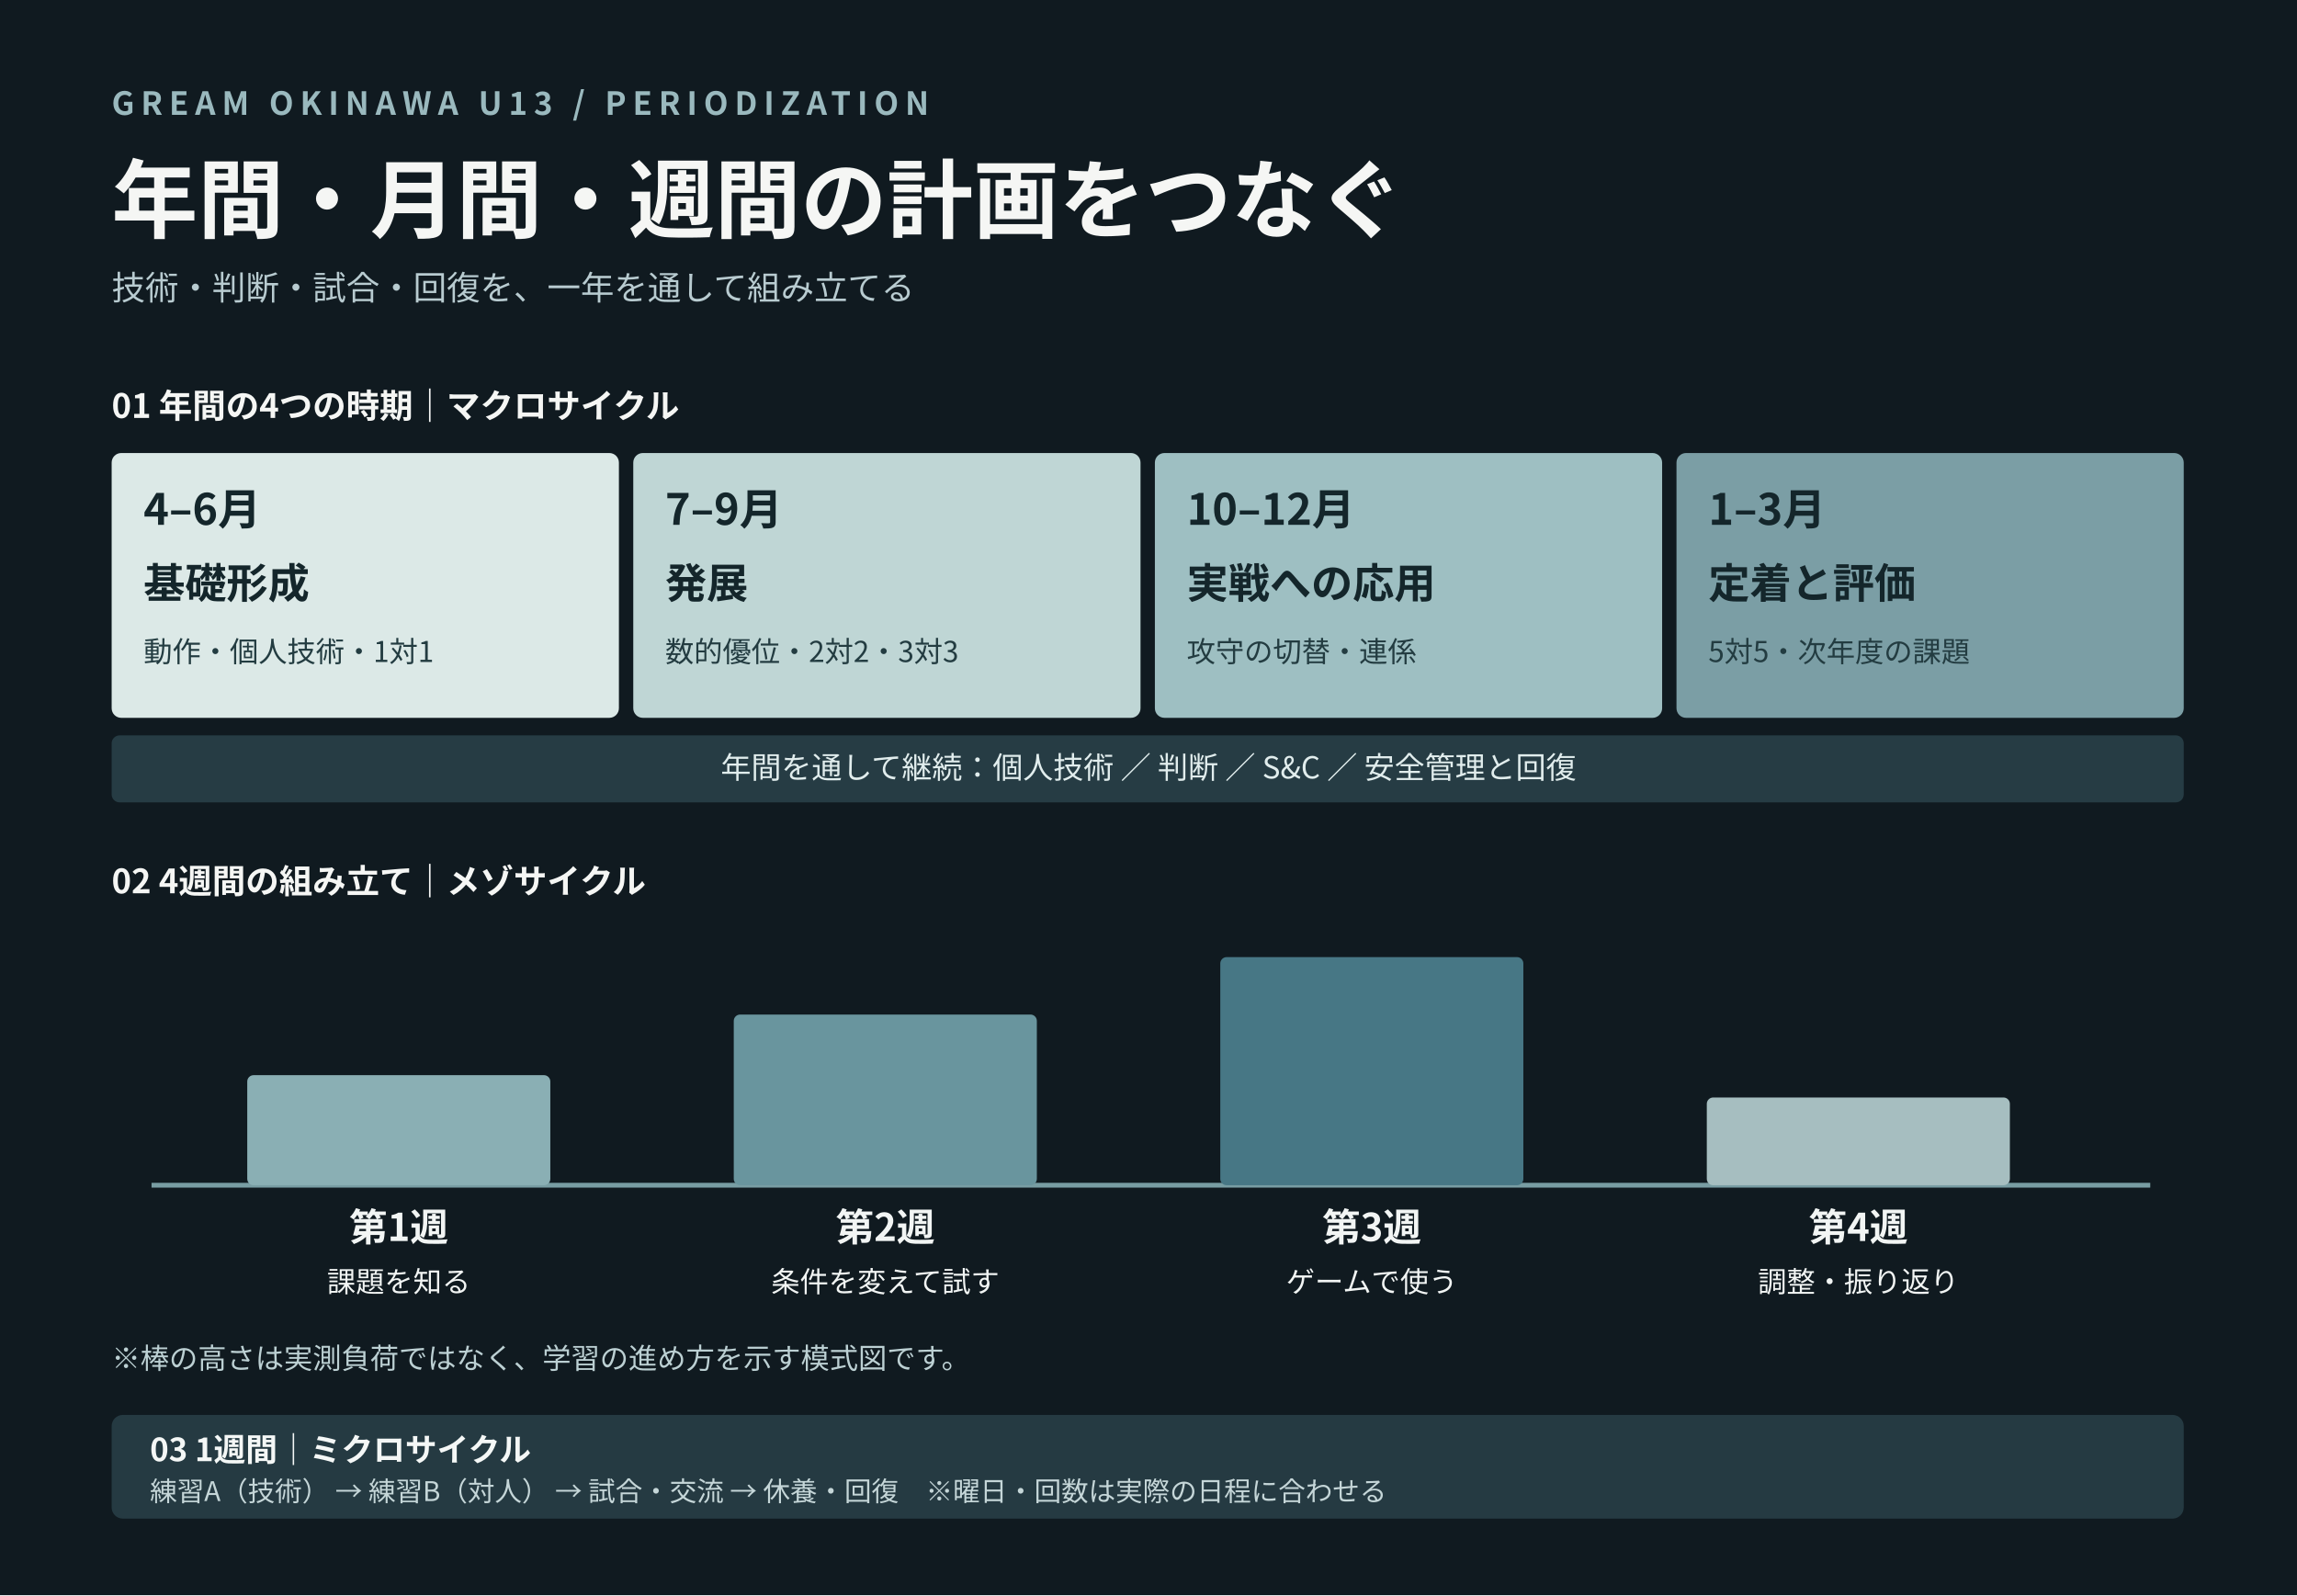
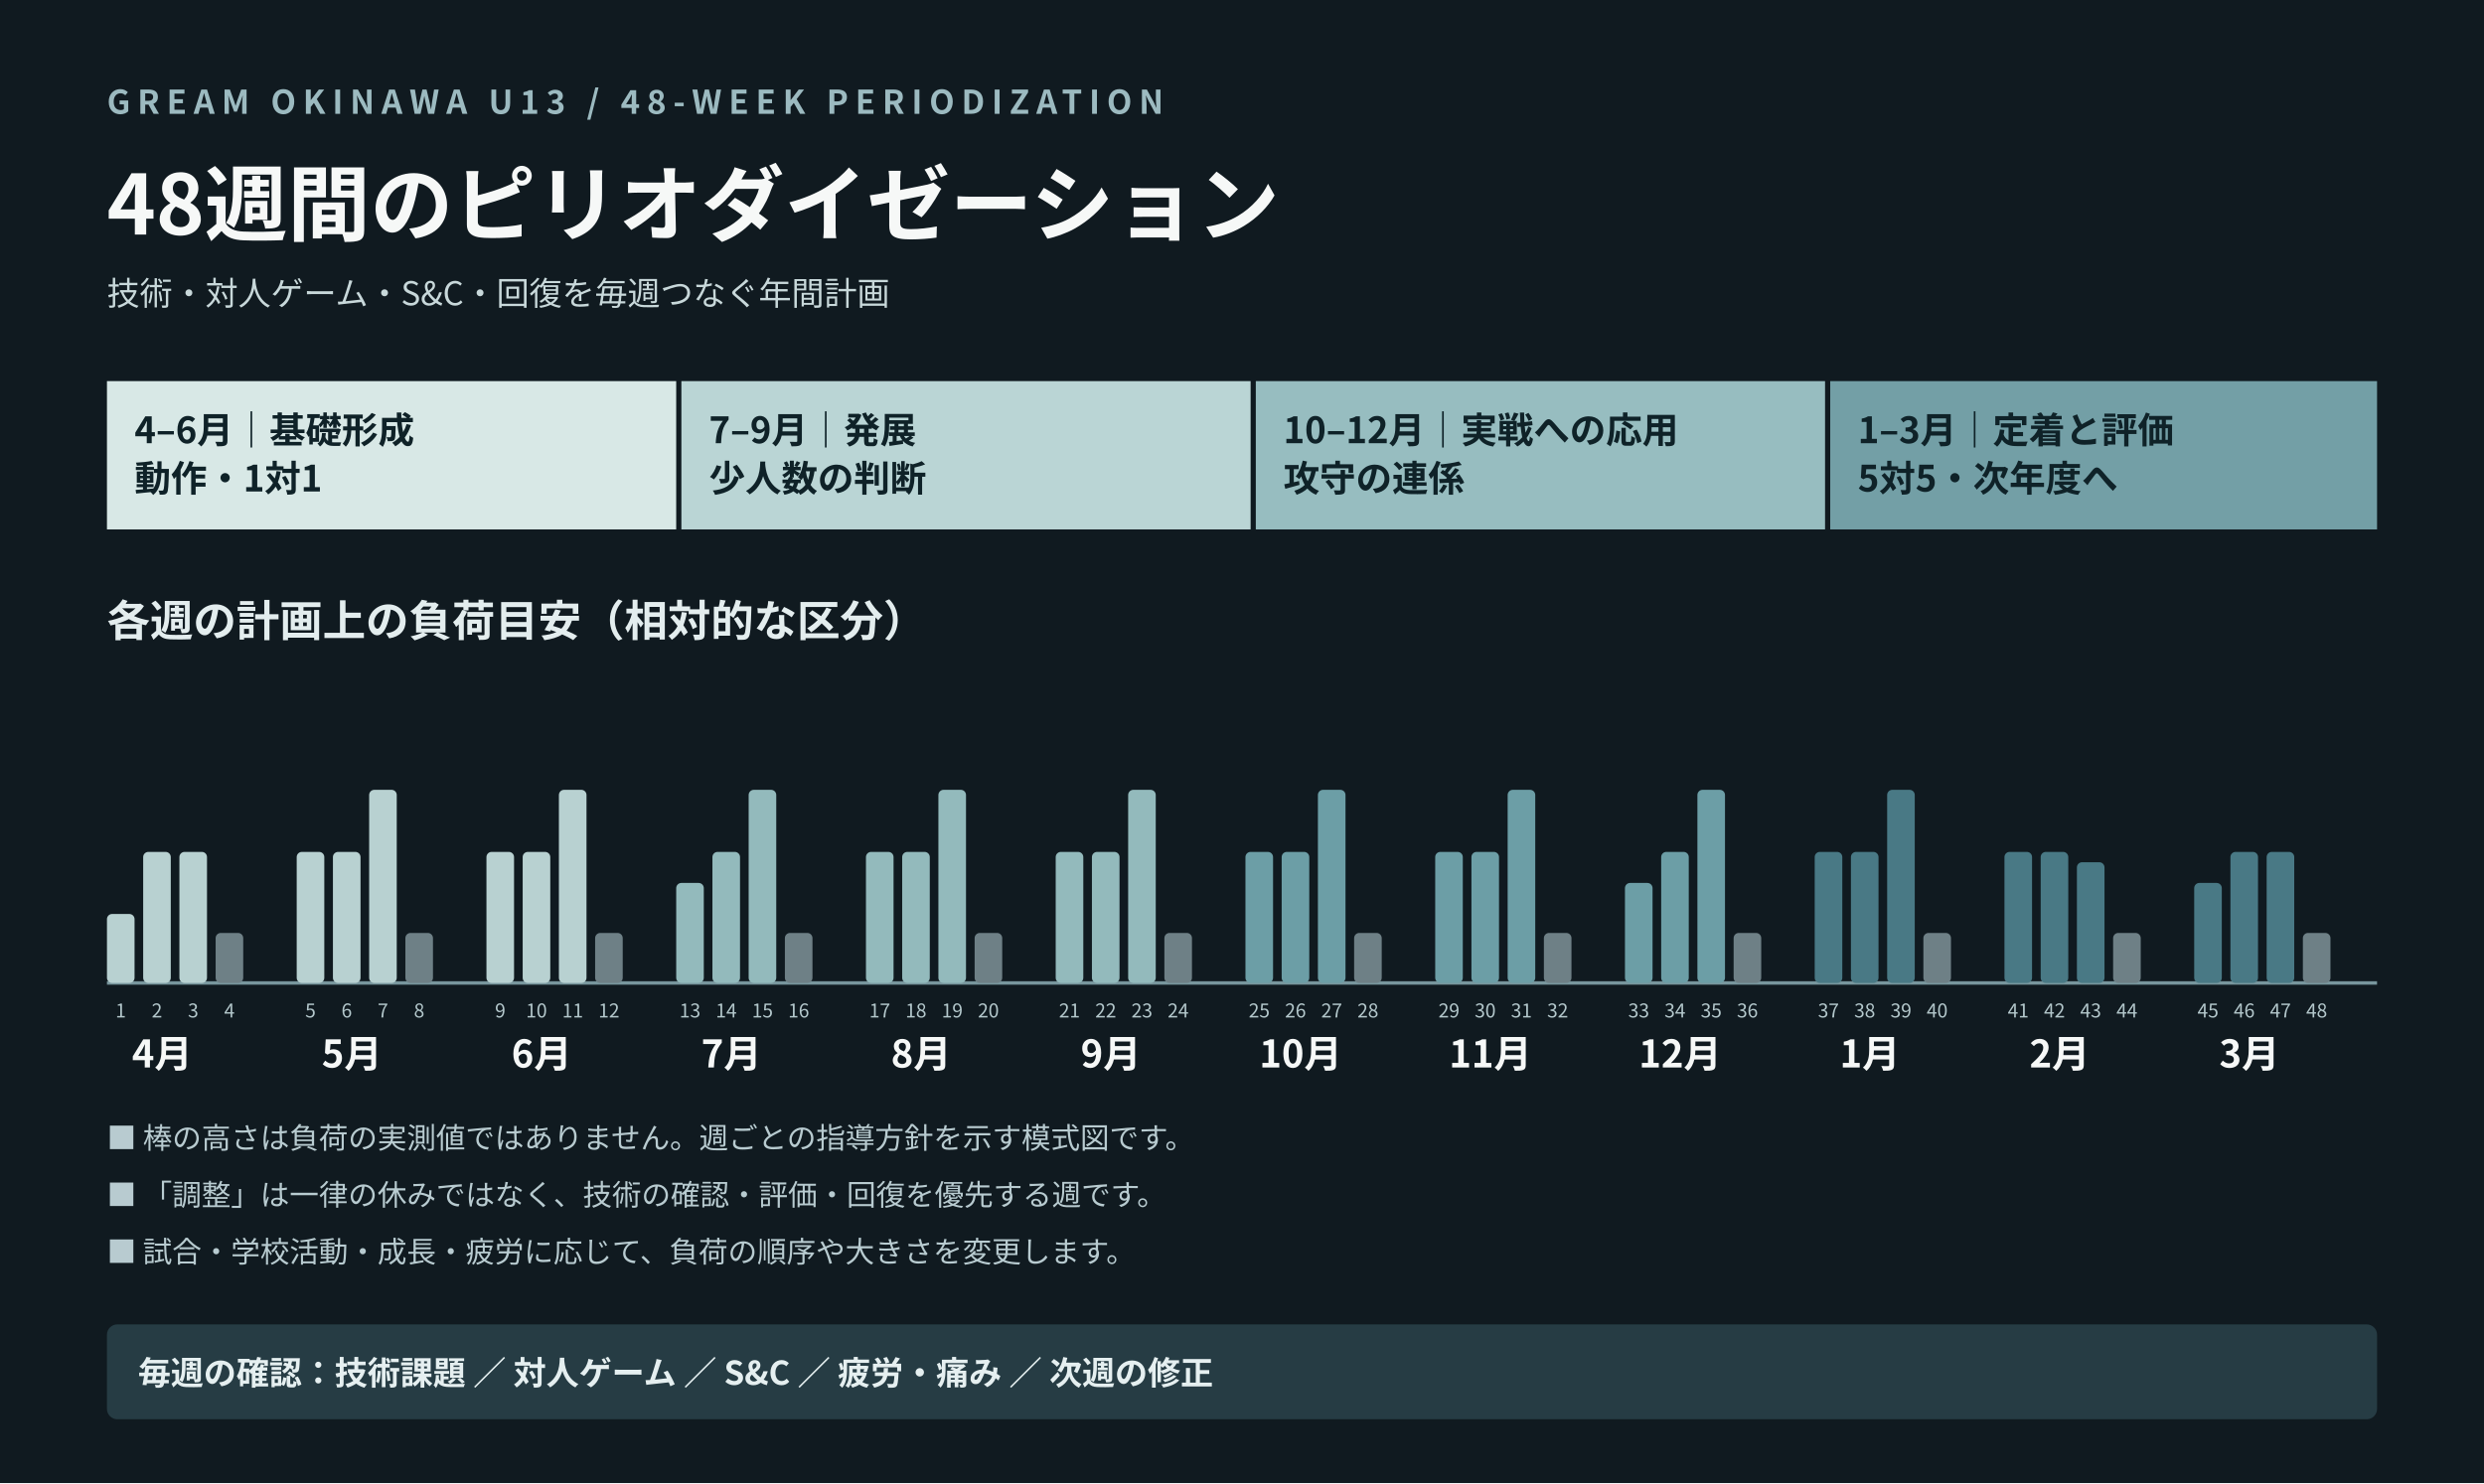
- <svg xmlns="http://www.w3.org/2000/svg" width="1440" height="1000" viewBox="0 0 1440 1000">
-   <rect width="1440" height="1000" fill="#101a20" />
-   <style>
- text{font-family:"Noto Sans CJK JP","Hiragino Kaku Gothic ProN","Yu Gothic",sans-serif}
- .title{font-size:54px;font-weight:900;fill:#f5f6f4}
- .sub{font-size:21px;fill:#b8cbd0}
- .label{font-size:21px;font-weight:800;fill:#f5f6f4}
- .small{font-size:18px;fill:#e1e9e8}
- .mini{font-size:16px;fill:#bdced0}
- .n{font-size:30px;font-weight:900;fill:#101a20}
- </style>
-   <text x="70" y="72" fill="#9ab9be" font-size="20" letter-spacing="4" font-weight="800">GREAM OKINAWA U13 / PERIODIZATION</text>
-   <text class="title" x="70" y="145">年間・月間・週間の計画をつなぐ</text>
-   <text class="sub" x="70" y="188">技術・判断・試合・回復を、一年を通して組み立てる</text>
-   <text class="label" x="70" y="262">01  年間の4つの時期｜マクロサイクル</text>
-   <rect x="70" y="284" width="318" height="166" rx="6" fill="#dce9e7" />
-   <rect x="397" y="284" width="318" height="166" rx="6" fill="#bfd6d5" />
-   <rect x="724" y="284" width="318" height="166" rx="6" fill="#9ebfc2" />
-   <rect x="1051" y="284" width="318" height="166" rx="6" fill="#7b9ea5" />
-   <g fill="#14262b" font-weight="900">
-     <text x="90" y="329" font-size="27">4–6月</text>
-     <text x="417" y="329" font-size="27">7–9月</text>
-     <text x="744" y="329" font-size="27">10–12月</text>
-     <text x="1071" y="329" font-size="27">1–3月</text>
-     <text x="90" y="375" font-size="26">基礎形成</text>
-     <text x="417" y="375" font-size="26">発展</text>
-     <text x="744" y="375" font-size="26">実戦への応用</text>
-     <text x="1071" y="375" font-size="26">定着と評価</text>
-   </g>
-   <g fill="#233c41" font-size="18">
-     <text x="90" y="415">動作・個人技術・1対1</text>
-     <text x="417" y="415">数的優位・2対2・3対3</text>
-     <text x="744" y="415">攻守の切替・連係</text>
-     <text x="1071" y="415">5対5・次年度の課題</text>
-   </g>
-   <rect x="70" y="461" width="1299" height="42" rx="5" fill="#263c44" />
-   <text x="720" y="488" text-anchor="middle" font-size="19" fill="#e1eded">年間を通して継続：個人技術 ／ 判断 ／ S&amp;C ／ 安全管理と回復</text>
-   <text class="label" x="70" y="560">02  4週間の組み立て｜メゾサイクル</text>
-   <line x1="95" y1="743" x2="1348" y2="743" stroke="#789da3" stroke-width="3" />
-   <rect x="155" y="674" width="190" height="69" rx="4" fill="#8aafb4" />
-   <rect x="460" y="636" width="190" height="107" rx="4" fill="#69959e" />
-   <rect x="765" y="600" width="190" height="143" rx="4" fill="#477785" />
-   <rect x="1070" y="688" width="190" height="55" rx="4" fill="#a6bec0" />
-   <g text-anchor="middle" fill="#f2f5f4">
-     <text x="250" y="778" font-size="24" font-weight="800">第1週</text>
-     <text x="555" y="778" font-size="24" font-weight="800">第2週</text>
-     <text x="860" y="778" font-size="24" font-weight="800">第3週</text>
-     <text x="1165" y="778" font-size="24" font-weight="800">第4週</text>
-     <text x="250" y="810" font-size="18">課題を知る</text>
-     <text x="555" y="810" font-size="18">条件を変えて試す</text>
-     <text x="860" y="810" font-size="18">ゲームで使う</text>
-     <text x="1165" y="810" font-size="18">調整・振り返り</text>
-   </g>
-   <text x="70" y="858" font-size="18" fill="#bcd0d3">※棒の高さは実測負荷ではなく、学習の進め方を示す模式図です。</text>
-   <rect x="70" y="887" width="1299" height="65" rx="7" fill="#253a42" />
-   <text x="94" y="916" font-size="20" font-weight="900" fill="#f4f7f6">03  1週間｜ミクロサイクル</text>
-   <text x="94" y="941" font-size="17" fill="#c5d6d8">練習A（技術） → 練習B（対人） → 試合・交流 → 休養・回復　※曜日・回数は実際の日程に合わせる</text>
+ <svg xmlns="http://www.w3.org/2000/svg" width="1440" height="860" viewBox="0 0 1440 860">
+   <rect width="1440" height="860" fill="#101a20" />
+   <style>text{font-family:"Noto Sans CJK JP","Hiragino Kaku Gothic ProN","Yu Gothic",sans-serif}.title{fill:#f6f8f7;font-size:48px;font-weight:900}.small{fill:#c8d8da;font-size:19px}.month{fill:#f6f8f7;font-size:22px;font-weight:800}.wk{fill:#b4c8cc;font-size:11px}.note{fill:#b8cbd0;font-size:17px}.phase{fill:#0f2228;font-size:21px;font-weight:900}</style>
+   <text x="62" y="66" fill="#9cbac0" font-size="19" letter-spacing="4" font-weight="800">GREAM OKINAWA U13 / 48-WEEK PERIODIZATION</text>
+   <text x="62" y="136" class="title">48週間のピリオダイゼーション</text>
+   <text x="62" y="177" class="small">技術・対人ゲーム・S&amp;C・回復を毎週つなぐ年間計画</text>
+   <rect x="62" y="221" width="330" height="86" fill="#d8e8e6" />
+   <rect x="395" y="221" width="330" height="86" fill="#bad5d5" />
+   <rect x="728" y="221" width="330" height="86" fill="#97bdc0" />
+   <rect x="1061" y="221" width="317" height="86" fill="#739fa6" />
+   <text x="78" y="257" class="phase">4–6月｜基礎形成</text>
+   <text x="411" y="257" class="phase">7–9月｜発展</text>
+   <text x="744" y="257" class="phase">10–12月｜実戦への応用</text>
+   <text x="1077" y="257" class="phase">1–3月｜定着と評価</text>
+   <text x="78" y="285" class="phase" font-size="15">動作・1対1</text>
+   <text x="411" y="285" class="phase">少人数の判断</text>
+   <text x="744" y="285" class="phase">攻守の連係</text>
+   <text x="1077" y="285" class="phase">5対5・次年度へ</text>
+   <text x="62" y="369" fill="#e3edee" font-size="25" font-weight="800">各週の計画上の負荷目安（相対的な区分）</text>
+   <line x1="62" y1="570" x2="1378" y2="570" stroke="#78969d" stroke-width="2" />
+   <text x="94" y="619" text-anchor="middle" class="month">4月</text>
+   <rect x="62" y="530" width="16" height="40" rx="3" fill="#b8d1d1" />
+   <text x="70" y="590" text-anchor="middle" class="wk">1</text>
+   <rect x="83" y="494" width="16" height="76" rx="3" fill="#b8d1d1" />
+   <text x="91" y="590" text-anchor="middle" class="wk">2</text>
+   <rect x="104" y="494" width="16" height="76" rx="3" fill="#b8d1d1" />
+   <text x="112" y="590" text-anchor="middle" class="wk">3</text>
+   <rect x="125" y="541" width="16" height="29" rx="3" fill="#6e8086" />
+   <text x="133" y="590" text-anchor="middle" class="wk">4</text>
+   <text x="204" y="619" text-anchor="middle" class="month">5月</text>
+   <rect x="172" y="494" width="16" height="76" rx="3" fill="#b8d1d1" />
+   <text x="180" y="590" text-anchor="middle" class="wk">5</text>
+   <rect x="193" y="494" width="16" height="76" rx="3" fill="#b8d1d1" />
+   <text x="201" y="590" text-anchor="middle" class="wk">6</text>
+   <rect x="214" y="458" width="16" height="112" rx="3" fill="#b8d1d1" />
+   <text x="222" y="590" text-anchor="middle" class="wk">7</text>
+   <rect x="235" y="541" width="16" height="29" rx="3" fill="#6e8086" />
+   <text x="243" y="590" text-anchor="middle" class="wk">8</text>
+   <text x="314" y="619" text-anchor="middle" class="month">6月</text>
+   <rect x="282" y="494" width="16" height="76" rx="3" fill="#b8d1d1" />
+   <text x="290" y="590" text-anchor="middle" class="wk">9</text>
+   <rect x="303" y="494" width="16" height="76" rx="3" fill="#b8d1d1" />
+   <text x="311" y="590" text-anchor="middle" class="wk">10</text>
+   <rect x="324" y="458" width="16" height="112" rx="3" fill="#b8d1d1" />
+   <text x="332" y="590" text-anchor="middle" class="wk">11</text>
+   <rect x="345" y="541" width="16" height="29" rx="3" fill="#6e8086" />
+   <text x="353" y="590" text-anchor="middle" class="wk">12</text>
+   <text x="424" y="619" text-anchor="middle" class="month">7月</text>
+   <rect x="392" y="512" width="16" height="58" rx="3" fill="#93babc" />
+   <text x="400" y="590" text-anchor="middle" class="wk">13</text>
+   <rect x="413" y="494" width="16" height="76" rx="3" fill="#93babc" />
+   <text x="421" y="590" text-anchor="middle" class="wk">14</text>
+   <rect x="434" y="458" width="16" height="112" rx="3" fill="#93babc" />
+   <text x="442" y="590" text-anchor="middle" class="wk">15</text>
+   <rect x="455" y="541" width="16" height="29" rx="3" fill="#6e8086" />
+   <text x="463" y="590" text-anchor="middle" class="wk">16</text>
+   <text x="534" y="619" text-anchor="middle" class="month">8月</text>
+   <rect x="502" y="494" width="16" height="76" rx="3" fill="#93babc" />
+   <text x="510" y="590" text-anchor="middle" class="wk">17</text>
+   <rect x="523" y="494" width="16" height="76" rx="3" fill="#93babc" />
+   <text x="531" y="590" text-anchor="middle" class="wk">18</text>
+   <rect x="544" y="458" width="16" height="112" rx="3" fill="#93babc" />
+   <text x="552" y="590" text-anchor="middle" class="wk">19</text>
+   <rect x="565" y="541" width="16" height="29" rx="3" fill="#6e8086" />
+   <text x="573" y="590" text-anchor="middle" class="wk">20</text>
+   <text x="644" y="619" text-anchor="middle" class="month">9月</text>
+   <rect x="612" y="494" width="16" height="76" rx="3" fill="#93babc" />
+   <text x="620" y="590" text-anchor="middle" class="wk">21</text>
+   <rect x="633" y="494" width="16" height="76" rx="3" fill="#93babc" />
+   <text x="641" y="590" text-anchor="middle" class="wk">22</text>
+   <rect x="654" y="458" width="16" height="112" rx="3" fill="#93babc" />
+   <text x="662" y="590" text-anchor="middle" class="wk">23</text>
+   <rect x="675" y="541" width="16" height="29" rx="3" fill="#6e8086" />
+   <text x="683" y="590" text-anchor="middle" class="wk">24</text>
+   <text x="754" y="619" text-anchor="middle" class="month">10月</text>
+   <rect x="722" y="494" width="16" height="76" rx="3" fill="#6c9ea6" />
+   <text x="730" y="590" text-anchor="middle" class="wk">25</text>
+   <rect x="743" y="494" width="16" height="76" rx="3" fill="#6c9ea6" />
+   <text x="751" y="590" text-anchor="middle" class="wk">26</text>
+   <rect x="764" y="458" width="16" height="112" rx="3" fill="#6c9ea6" />
+   <text x="772" y="590" text-anchor="middle" class="wk">27</text>
+   <rect x="785" y="541" width="16" height="29" rx="3" fill="#6e8086" />
+   <text x="793" y="590" text-anchor="middle" class="wk">28</text>
+   <text x="864" y="619" text-anchor="middle" class="month">11月</text>
+   <rect x="832" y="494" width="16" height="76" rx="3" fill="#6c9ea6" />
+   <text x="840" y="590" text-anchor="middle" class="wk">29</text>
+   <rect x="853" y="494" width="16" height="76" rx="3" fill="#6c9ea6" />
+   <text x="861" y="590" text-anchor="middle" class="wk">30</text>
+   <rect x="874" y="458" width="16" height="112" rx="3" fill="#6c9ea6" />
+   <text x="882" y="590" text-anchor="middle" class="wk">31</text>
+   <rect x="895" y="541" width="16" height="29" rx="3" fill="#6e8086" />
+   <text x="903" y="590" text-anchor="middle" class="wk">32</text>
+   <text x="974" y="619" text-anchor="middle" class="month">12月</text>
+   <rect x="942" y="512" width="16" height="58" rx="3" fill="#6c9ea6" />
+   <text x="950" y="590" text-anchor="middle" class="wk">33</text>
+   <rect x="963" y="494" width="16" height="76" rx="3" fill="#6c9ea6" />
+   <text x="971" y="590" text-anchor="middle" class="wk">34</text>
+   <rect x="984" y="458" width="16" height="112" rx="3" fill="#6c9ea6" />
+   <text x="992" y="590" text-anchor="middle" class="wk">35</text>
+   <rect x="1005" y="541" width="16" height="29" rx="3" fill="#6e8086" />
+   <text x="1013" y="590" text-anchor="middle" class="wk">36</text>
+   <text x="1084" y="619" text-anchor="middle" class="month">1月</text>
+   <rect x="1052" y="494" width="16" height="76" rx="3" fill="#497985" />
+   <text x="1060" y="590" text-anchor="middle" class="wk">37</text>
+   <rect x="1073" y="494" width="16" height="76" rx="3" fill="#497985" />
+   <text x="1081" y="590" text-anchor="middle" class="wk">38</text>
+   <rect x="1094" y="458" width="16" height="112" rx="3" fill="#497985" />
+   <text x="1102" y="590" text-anchor="middle" class="wk">39</text>
+   <rect x="1115" y="541" width="16" height="29" rx="3" fill="#6e8086" />
+   <text x="1123" y="590" text-anchor="middle" class="wk">40</text>
+   <text x="1194" y="619" text-anchor="middle" class="month">2月</text>
+   <rect x="1162" y="494" width="16" height="76" rx="3" fill="#497985" />
+   <text x="1170" y="590" text-anchor="middle" class="wk">41</text>
+   <rect x="1183" y="494" width="16" height="76" rx="3" fill="#497985" />
+   <text x="1191" y="590" text-anchor="middle" class="wk">42</text>
+   <rect x="1204" y="500" width="16" height="70" rx="3" fill="#497985" />
+   <text x="1212" y="590" text-anchor="middle" class="wk">43</text>
+   <rect x="1225" y="541" width="16" height="29" rx="3" fill="#6e8086" />
+   <text x="1233" y="590" text-anchor="middle" class="wk">44</text>
+   <text x="1304" y="619" text-anchor="middle" class="month">3月</text>
+   <rect x="1272" y="512" width="16" height="58" rx="3" fill="#497985" />
+   <text x="1280" y="590" text-anchor="middle" class="wk">45</text>
+   <rect x="1293" y="494" width="16" height="76" rx="3" fill="#497985" />
+   <text x="1301" y="590" text-anchor="middle" class="wk">46</text>
+   <rect x="1314" y="494" width="16" height="76" rx="3" fill="#497985" />
+   <text x="1322" y="590" text-anchor="middle" class="wk">47</text>
+   <rect x="1335" y="541" width="16" height="29" rx="3" fill="#6e8086" />
+   <text x="1343" y="590" text-anchor="middle" class="wk">48</text>
+   <text x="62" y="666" class="note">■ 棒の高さは負荷の実測値ではありません。週ごとの指導方針を示す模式図です。</text>
+   <text x="62" y="699" class="note">■ 「調整」は一律の休みではなく、技術の確認・評価・回復を優先する週です。</text>
+   <text x="62" y="732" class="note">■ 試合・学校活動・成長・疲労に応じて、負荷の順序や大きさを変更します。</text>
+   <rect x="62" y="768" width="1316" height="55" rx="6" fill="#263c44" />
+   <text x="80" y="803" fill="#e5eff0" font-size="19" font-weight="700">毎週の確認：技術課題 ／ 対人ゲーム ／ S&amp;C ／ 疲労・痛み ／ 次週の修正</text>
</svg>
